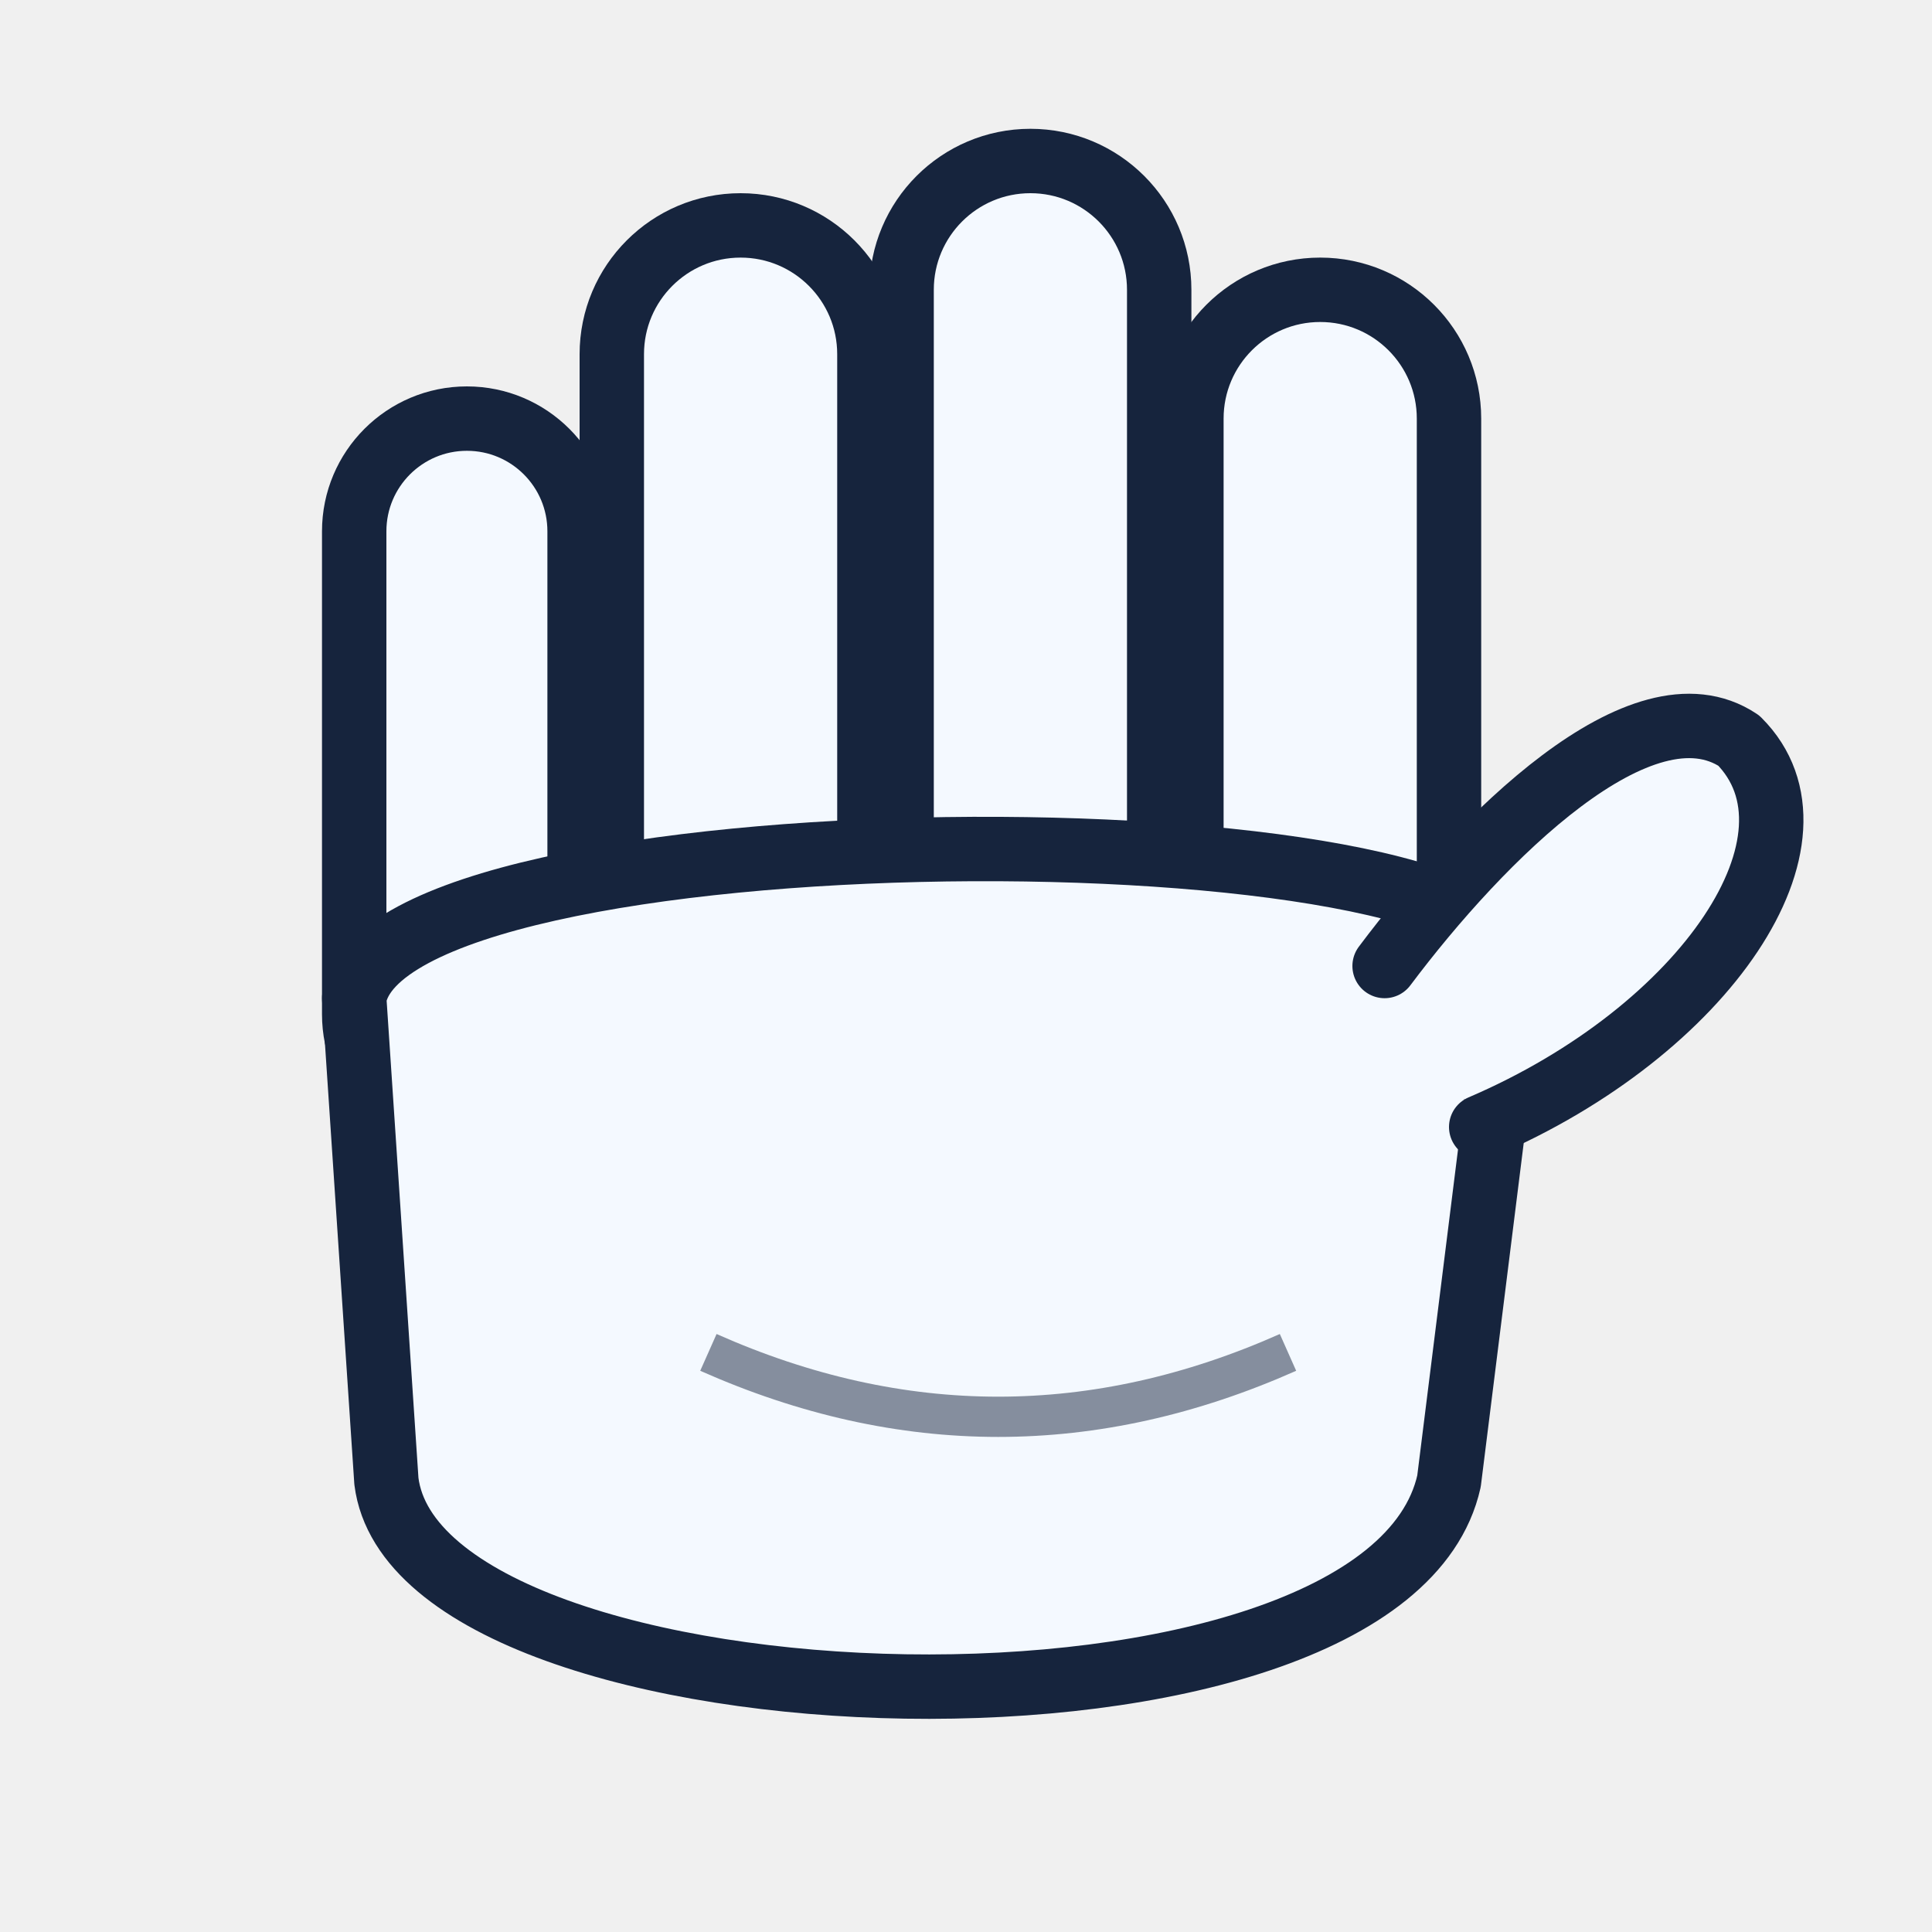
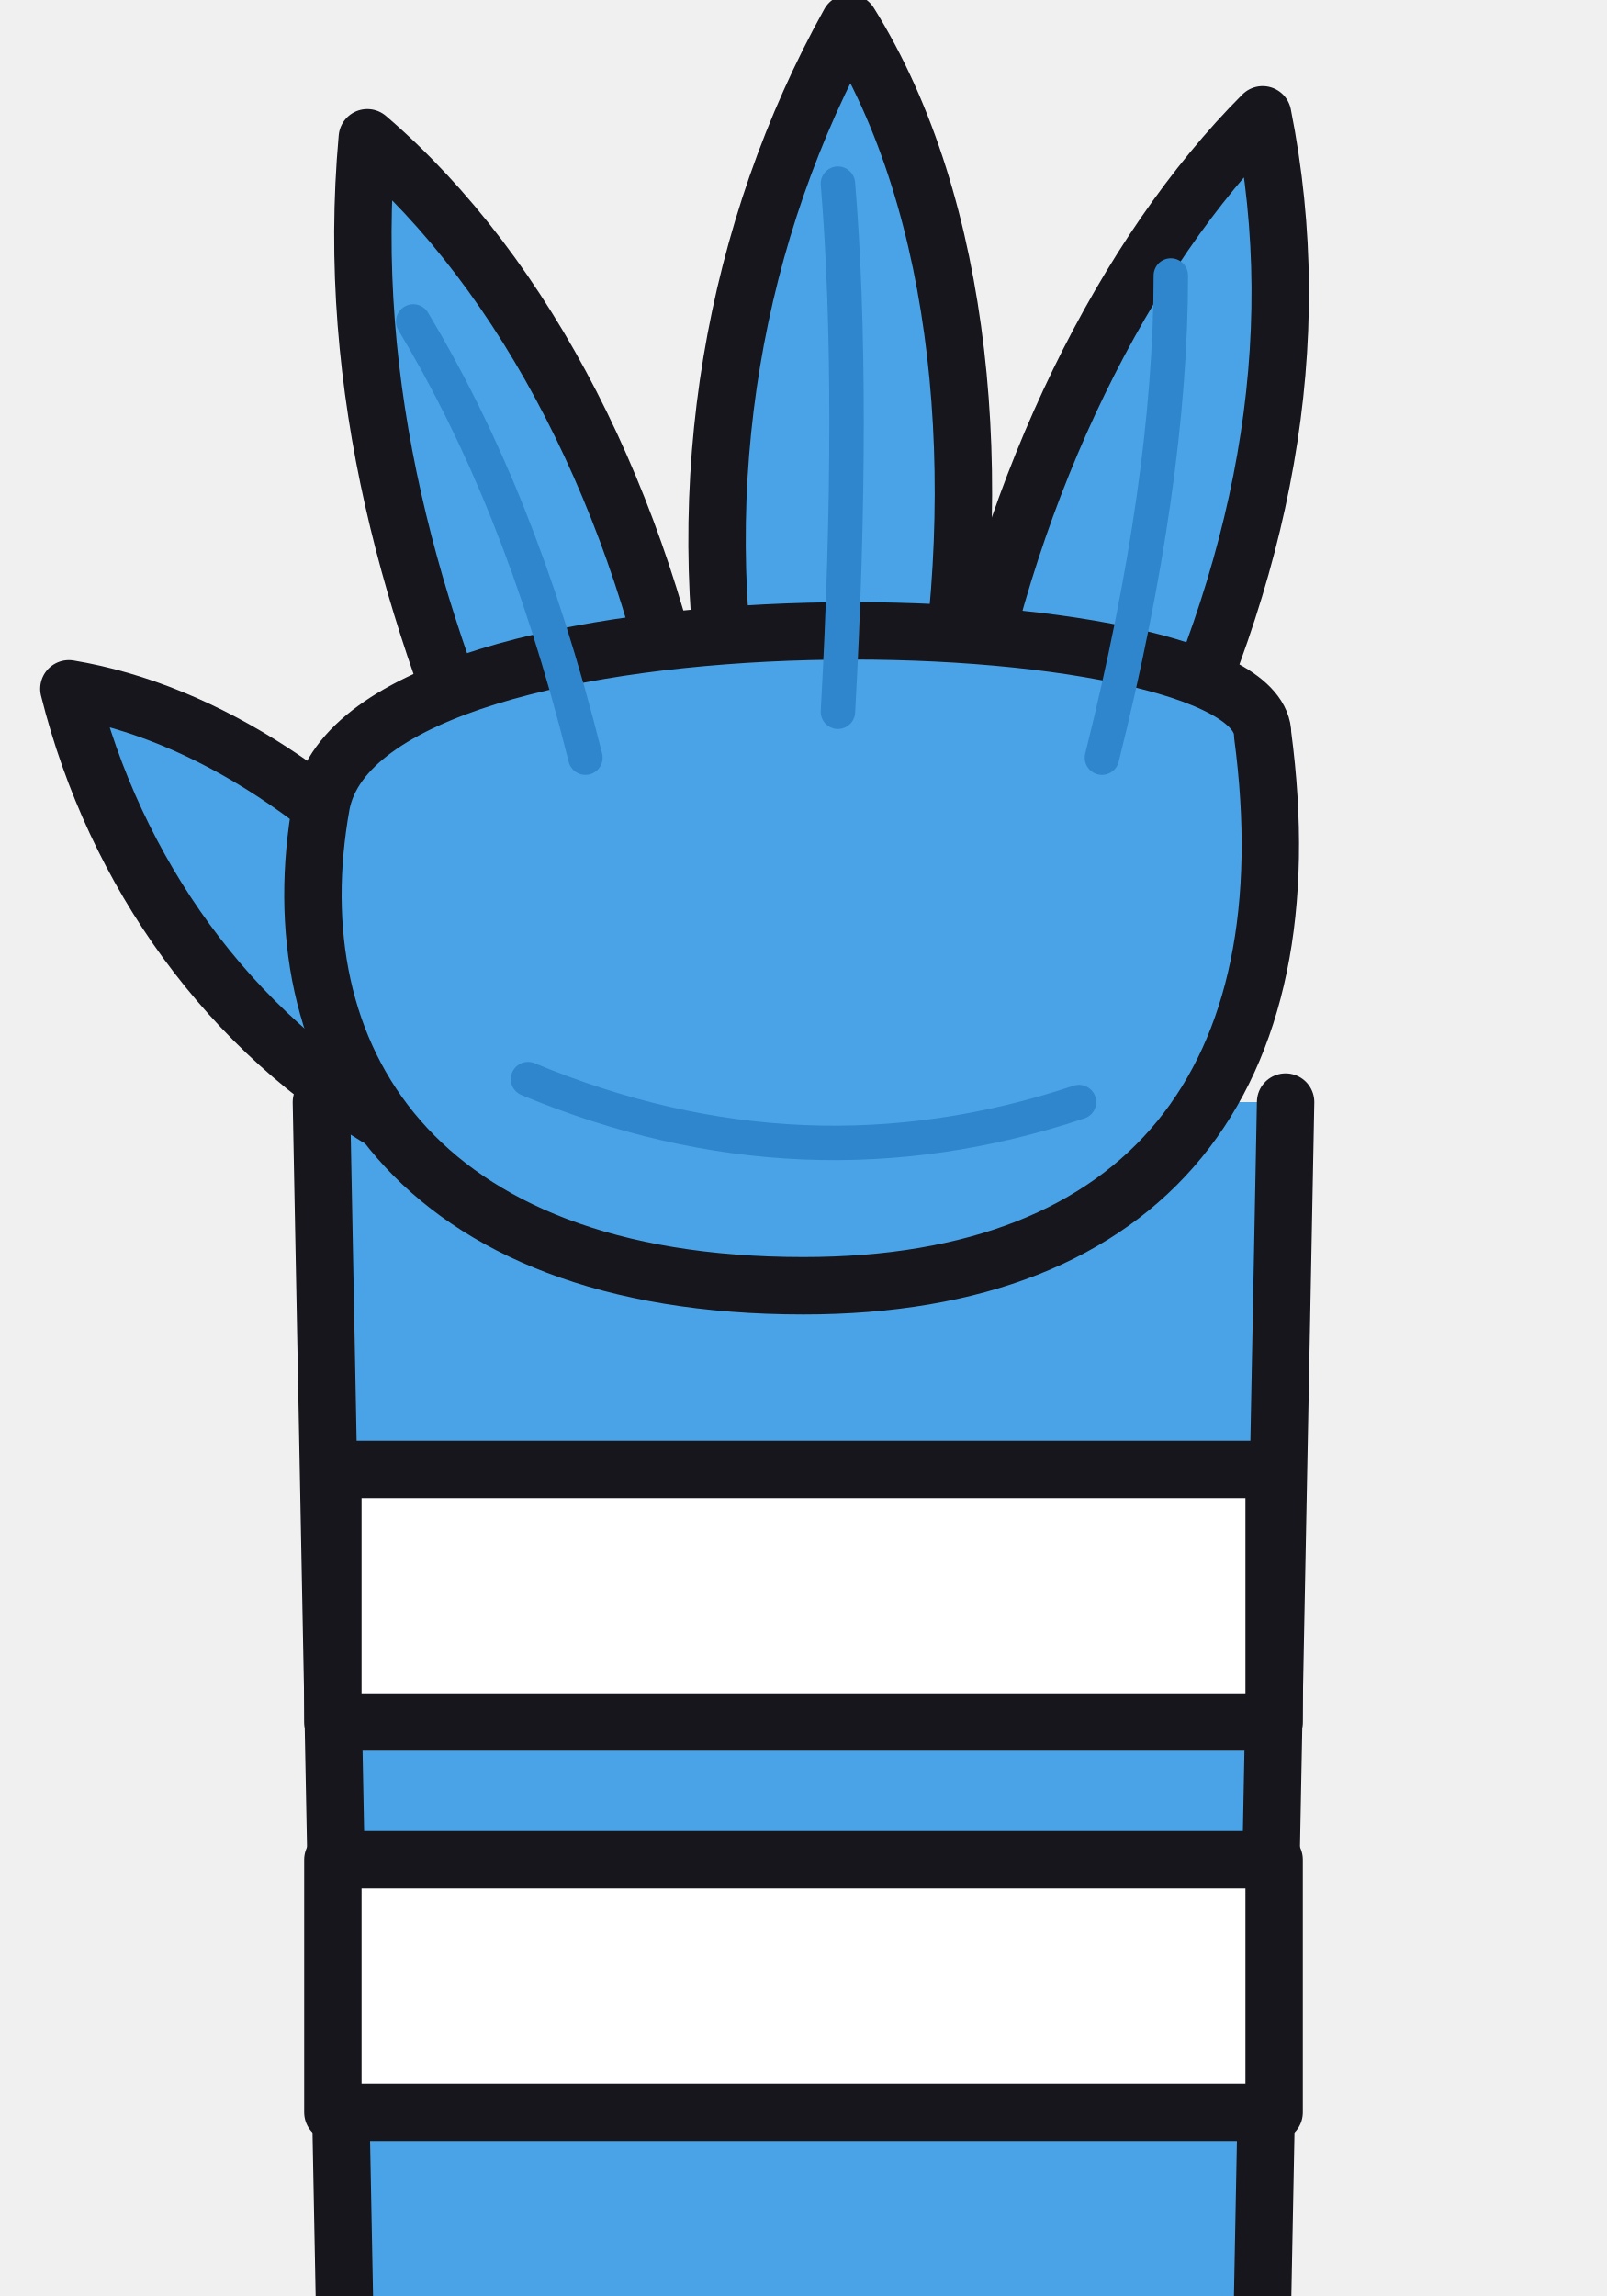
- <svg xmlns="http://www.w3.org/2000/svg" width="120" height="120" viewBox="0 0 120 120">
-   <g transform="translate(120 0) scale(-1 1)" stroke="#16243d" stroke-width="4" stroke-linejoin="round" stroke-linecap="round">
-     <rect x="30" y="18" width="16" height="50" rx="8" fill="#f4f9ff" />
-     <rect x="48" y="10" width="16" height="56" rx="8" fill="#f4f9ff" />
-     <rect x="66" y="14" width="16" height="52" rx="8" fill="#f4f9ff" />
-     <rect x="84" y="26" width="14" height="44" rx="7" fill="#f4f9ff" />
-     <path d="M26 60 C26 50 96 50 98 62 L96 92 C94 108 34 110 30 92Z" fill="#f4f9ff" />
-     <path d="M28 70 C14 64 6 52 12 46 C18 42 28 52 34 60" fill="#f4f9ff" />
+ <svg xmlns="http://www.w3.org/2000/svg" width="140" height="200" viewBox="0 0 140 200">
+   <g transform="translate(140 0) scale(-1 1)" stroke="#16161c" stroke-width="5" stroke-linejoin="round" stroke-linecap="round">
+     <path d="M28 96 H112 L110 200 H30Z" fill="#4aa3e6" stroke="none" />
+     <path d="M28 96 L30 200 M112 96 L110 200" fill="none" />
+     <path d="M29 128 H111 V150 H29Z" fill="#ffffff" />
+     <path d="M29 162 H111 V184 H29Z" fill="#ffffff" />
+     <path d="M40 70 C30 50 26 30 30 10 C42 22 52 42 56 64Z" fill="#4aa3e6" />
+     <path d="M58 64 C54 42 56 18 66 2 C76 20 80 42 76 64Z" fill="#4aa3e6" />
+     <path d="M80 66 C84 44 94 24 108 12 C110 34 104 54 96 72Z" fill="#4aa3e6" />
+     <path d="M100 82 C110 70 122 62 134 60 C130 76 120 90 106 98Z" fill="#4aa3e6" />
+     <path d="M30 64 C30 52 108 50 112 70 C116 92 104 112 70 112 C40 112 26 94 30 64Z" fill="#4aa3e6" />
  </g>
-   <path d="M44 84 Q62 92 80 84" fill="none" stroke="#16243d" stroke-width="2.5" opacity=".5" />
+   <g transform="translate(140 0) scale(-1 1)" stroke="#2f86cc" stroke-width="3" fill="none" stroke-linecap="round">
+     <path d="M44 66 C40 50 38 36 38 24" />
+     <path d="M67 62 C66 44 66 28 67 16" />
+     <path d="M89 66 C93 50 98 38 104 28" />
+     <path d="M46 96 Q70 104 94 94" />
+   </g>
</svg>
